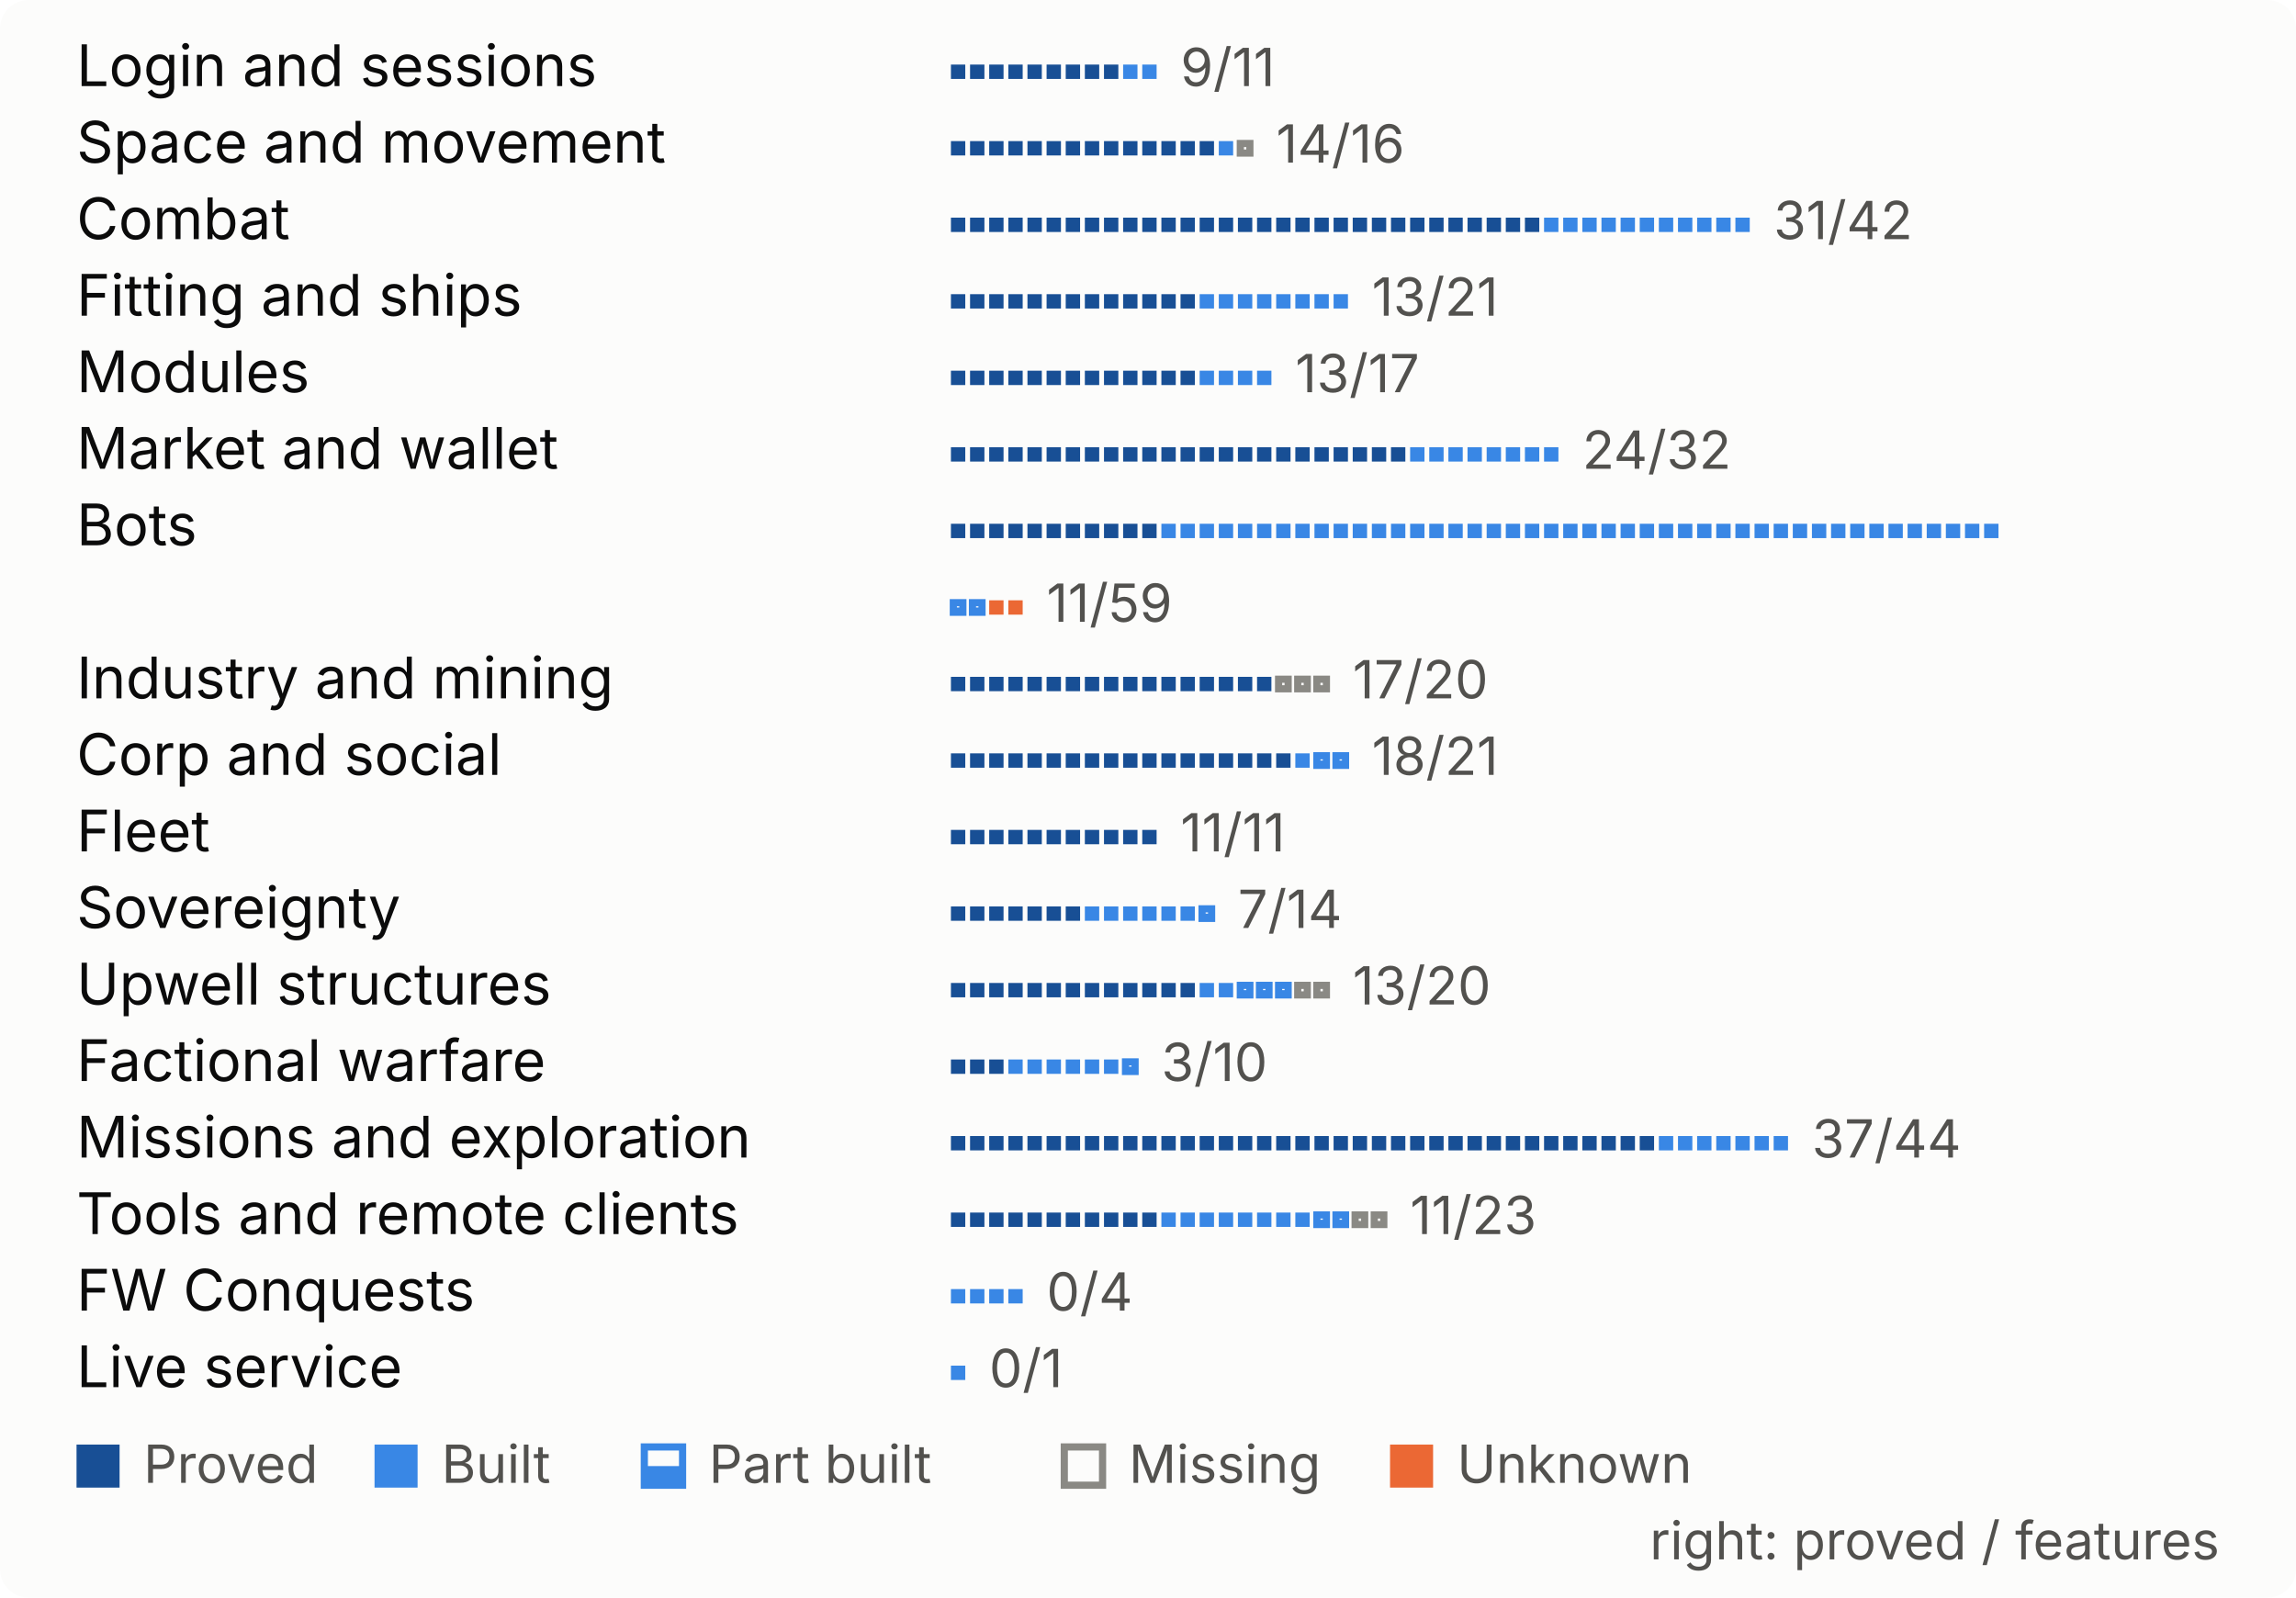
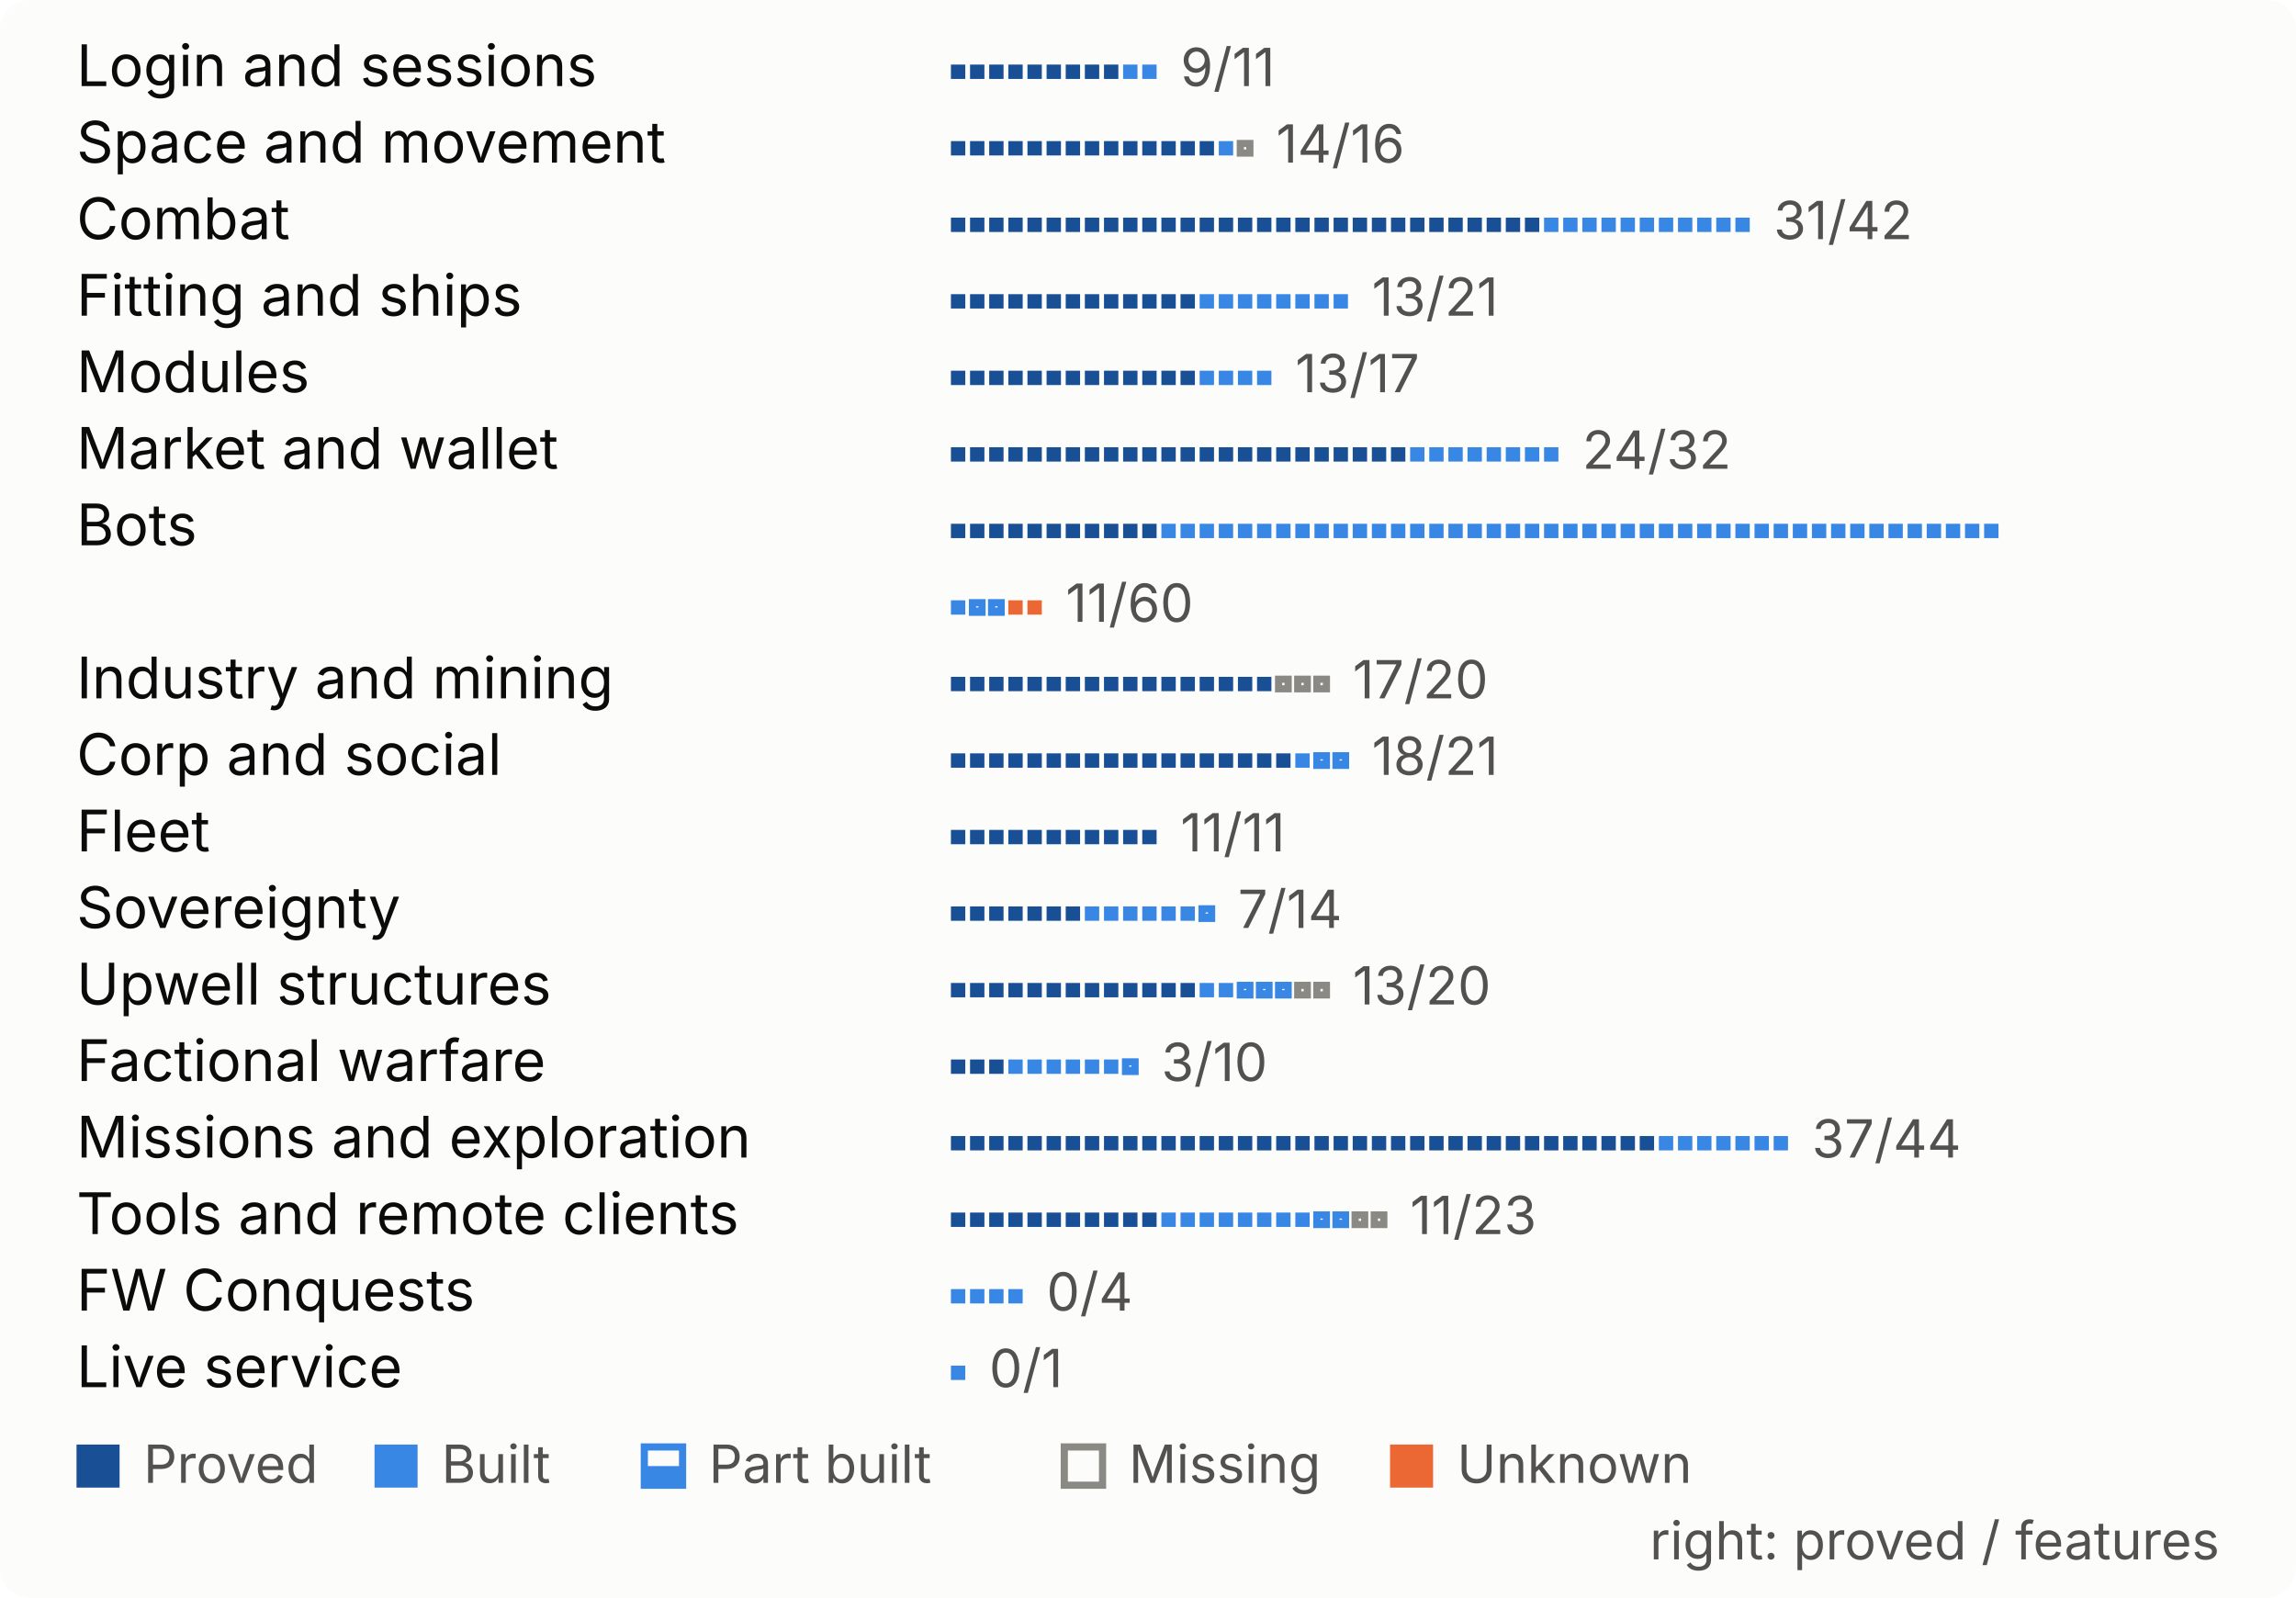
<svg xmlns="http://www.w3.org/2000/svg" width="480" height="334" viewBox="0 0 480 334" role="img" aria-label="Progress by system, one mark per feature">
  <style>
.bg{fill:#fcfcfb}.t{fill:#0b0b0b}.s{fill:#52514e}.rule{fill:#e1e0d9}
.proved{fill:#184f95}.built{fill:#3987e5}.unknown{fill:#eb6834}
.part-o{fill:none;stroke:#3987e5;stroke-width:1.5}.part-f{fill:#3987e5}
.missing{fill:none;stroke:#8a8984;stroke-width:1.5}
.pass{fill:#184f95}.fail{fill:#eb6834}.none{fill:none;stroke:#8a8984;stroke-width:1.5}
@media (prefers-color-scheme:dark){
.bg{fill:#1a1a19}.t{fill:#f0efec}.s{fill:#c3c2b7}.rule{fill:#383835}
.proved{fill:#86b6ef}.built{fill:#3987e5}.unknown{fill:#d95926}
.part-o{stroke:#3987e5}.part-f{fill:#3987e5}
.missing{stroke:#8d8c85}
.pass{fill:#86b6ef}.fail{fill:#d95926}.none{stroke:#8d8c85}
}
text{font-family:system-ui,-apple-system,"Segoe UI",sans-serif;font-size:12px}
.big{font-size:26px;font-weight:600}.b{font-weight:600}.xs{font-size:11px}
</style>
  <rect width="480" height="334" rx="6" class="bg" />
  <text x="16.0" y="18.0" class="t">Login and sessions</text>
  <rect x="198.8" y="13.5" width="3" height="3" class="proved" />
  <rect x="202.8" y="13.5" width="3" height="3" class="proved" />
  <rect x="206.8" y="13.5" width="3" height="3" class="proved" />
  <rect x="210.8" y="13.5" width="3" height="3" class="proved" />
  <rect x="214.8" y="13.5" width="3" height="3" class="proved" />
  <rect x="218.8" y="13.5" width="3" height="3" class="proved" />
  <rect x="222.8" y="13.5" width="3" height="3" class="proved" />
  <rect x="226.8" y="13.5" width="3" height="3" class="proved" />
  <rect x="230.8" y="13.5" width="3" height="3" class="proved" />
  <rect x="234.8" y="13.5" width="3" height="3" class="built" />
  <rect x="238.8" y="13.5" width="3" height="3" class="built" />
  <text x="246.8" y="18.0" class="s xs">9/11</text>
  <text x="16.0" y="34.0" class="t">Space and movement</text>
  <rect x="198.8" y="29.5" width="3" height="3" class="proved" />
  <rect x="202.8" y="29.5" width="3" height="3" class="proved" />
  <rect x="206.8" y="29.5" width="3" height="3" class="proved" />
  <rect x="210.8" y="29.5" width="3" height="3" class="proved" />
  <rect x="214.8" y="29.5" width="3" height="3" class="proved" />
  <rect x="218.8" y="29.5" width="3" height="3" class="proved" />
  <rect x="222.8" y="29.5" width="3" height="3" class="proved" />
  <rect x="226.8" y="29.5" width="3" height="3" class="proved" />
  <rect x="230.8" y="29.5" width="3" height="3" class="proved" />
  <rect x="234.8" y="29.5" width="3" height="3" class="proved" />
  <rect x="238.8" y="29.5" width="3" height="3" class="proved" />
  <rect x="242.8" y="29.5" width="3" height="3" class="proved" />
  <rect x="246.8" y="29.5" width="3" height="3" class="proved" />
  <rect x="250.8" y="29.5" width="3" height="3" class="proved" />
  <rect x="254.8" y="29.5" width="3" height="3" class="built" />
  <rect x="259.3" y="30.0" width="2" height="2" fill="none" class="missing" />
  <text x="266.8" y="34.0" class="s xs">14/16</text>
  <text x="16.0" y="50.0" class="t">Combat</text>
  <rect x="198.8" y="45.5" width="3" height="3" class="proved" />
  <rect x="202.8" y="45.5" width="3" height="3" class="proved" />
  <rect x="206.8" y="45.5" width="3" height="3" class="proved" />
  <rect x="210.8" y="45.5" width="3" height="3" class="proved" />
  <rect x="214.8" y="45.5" width="3" height="3" class="proved" />
  <rect x="218.8" y="45.5" width="3" height="3" class="proved" />
  <rect x="222.8" y="45.5" width="3" height="3" class="proved" />
  <rect x="226.8" y="45.5" width="3" height="3" class="proved" />
  <rect x="230.8" y="45.5" width="3" height="3" class="proved" />
  <rect x="234.8" y="45.5" width="3" height="3" class="proved" />
  <rect x="238.8" y="45.5" width="3" height="3" class="proved" />
  <rect x="242.8" y="45.5" width="3" height="3" class="proved" />
  <rect x="246.8" y="45.5" width="3" height="3" class="proved" />
  <rect x="250.8" y="45.5" width="3" height="3" class="proved" />
  <rect x="254.8" y="45.5" width="3" height="3" class="proved" />
  <rect x="258.8" y="45.5" width="3" height="3" class="proved" />
  <rect x="262.8" y="45.5" width="3" height="3" class="proved" />
  <rect x="266.8" y="45.5" width="3" height="3" class="proved" />
  <rect x="270.8" y="45.5" width="3" height="3" class="proved" />
  <rect x="274.8" y="45.5" width="3" height="3" class="proved" />
  <rect x="278.8" y="45.5" width="3" height="3" class="proved" />
  <rect x="282.8" y="45.5" width="3" height="3" class="proved" />
  <rect x="286.8" y="45.5" width="3" height="3" class="proved" />
  <rect x="290.8" y="45.5" width="3" height="3" class="proved" />
  <rect x="294.8" y="45.5" width="3" height="3" class="proved" />
  <rect x="298.8" y="45.5" width="3" height="3" class="proved" />
  <rect x="302.8" y="45.5" width="3" height="3" class="proved" />
  <rect x="306.8" y="45.5" width="3" height="3" class="proved" />
  <rect x="310.8" y="45.5" width="3" height="3" class="proved" />
  <rect x="314.8" y="45.5" width="3" height="3" class="proved" />
  <rect x="318.8" y="45.5" width="3" height="3" class="proved" />
  <rect x="322.8" y="45.5" width="3" height="3" class="built" />
  <rect x="326.8" y="45.5" width="3" height="3" class="built" />
  <rect x="330.8" y="45.5" width="3" height="3" class="built" />
  <rect x="334.8" y="45.5" width="3" height="3" class="built" />
  <rect x="338.8" y="45.5" width="3" height="3" class="built" />
  <rect x="342.8" y="45.5" width="3" height="3" class="built" />
  <rect x="346.8" y="45.5" width="3" height="3" class="built" />
  <rect x="350.8" y="45.5" width="3" height="3" class="built" />
  <rect x="354.8" y="45.5" width="3" height="3" class="built" />
  <rect x="358.8" y="45.5" width="3" height="3" class="built" />
  <rect x="362.8" y="45.5" width="3" height="3" class="built" />
  <text x="370.8" y="50.0" class="s xs">31/42</text>
  <text x="16.0" y="66.0" class="t">Fitting and ships</text>
  <rect x="198.8" y="61.5" width="3" height="3" class="proved" />
  <rect x="202.8" y="61.5" width="3" height="3" class="proved" />
  <rect x="206.8" y="61.5" width="3" height="3" class="proved" />
  <rect x="210.8" y="61.5" width="3" height="3" class="proved" />
  <rect x="214.8" y="61.5" width="3" height="3" class="proved" />
  <rect x="218.8" y="61.5" width="3" height="3" class="proved" />
  <rect x="222.8" y="61.5" width="3" height="3" class="proved" />
  <rect x="226.8" y="61.5" width="3" height="3" class="proved" />
  <rect x="230.8" y="61.5" width="3" height="3" class="proved" />
  <rect x="234.8" y="61.5" width="3" height="3" class="proved" />
  <rect x="238.8" y="61.5" width="3" height="3" class="proved" />
  <rect x="242.8" y="61.5" width="3" height="3" class="proved" />
  <rect x="246.8" y="61.5" width="3" height="3" class="proved" />
  <rect x="250.8" y="61.5" width="3" height="3" class="built" />
  <rect x="254.8" y="61.5" width="3" height="3" class="built" />
  <rect x="258.8" y="61.5" width="3" height="3" class="built" />
  <rect x="262.8" y="61.5" width="3" height="3" class="built" />
  <rect x="266.8" y="61.5" width="3" height="3" class="built" />
  <rect x="270.8" y="61.5" width="3" height="3" class="built" />
  <rect x="274.8" y="61.5" width="3" height="3" class="built" />
  <rect x="278.8" y="61.5" width="3" height="3" class="built" />
  <text x="286.8" y="66.0" class="s xs">13/21</text>
  <text x="16.0" y="82.0" class="t">Modules</text>
  <rect x="198.8" y="77.5" width="3" height="3" class="proved" />
  <rect x="202.8" y="77.5" width="3" height="3" class="proved" />
  <rect x="206.8" y="77.5" width="3" height="3" class="proved" />
  <rect x="210.8" y="77.5" width="3" height="3" class="proved" />
  <rect x="214.8" y="77.5" width="3" height="3" class="proved" />
  <rect x="218.8" y="77.5" width="3" height="3" class="proved" />
  <rect x="222.8" y="77.5" width="3" height="3" class="proved" />
  <rect x="226.8" y="77.5" width="3" height="3" class="proved" />
  <rect x="230.8" y="77.5" width="3" height="3" class="proved" />
  <rect x="234.8" y="77.5" width="3" height="3" class="proved" />
  <rect x="238.8" y="77.5" width="3" height="3" class="proved" />
  <rect x="242.8" y="77.5" width="3" height="3" class="proved" />
  <rect x="246.8" y="77.5" width="3" height="3" class="proved" />
  <rect x="250.8" y="77.5" width="3" height="3" class="built" />
  <rect x="254.8" y="77.5" width="3" height="3" class="built" />
  <rect x="258.8" y="77.5" width="3" height="3" class="built" />
  <rect x="262.8" y="77.5" width="3" height="3" class="built" />
  <text x="270.8" y="82.0" class="s xs">13/17</text>
  <text x="16.0" y="98.0" class="t">Market and wallet</text>
  <rect x="198.8" y="93.5" width="3" height="3" class="proved" />
  <rect x="202.8" y="93.5" width="3" height="3" class="proved" />
  <rect x="206.8" y="93.5" width="3" height="3" class="proved" />
  <rect x="210.8" y="93.5" width="3" height="3" class="proved" />
  <rect x="214.8" y="93.5" width="3" height="3" class="proved" />
  <rect x="218.8" y="93.5" width="3" height="3" class="proved" />
  <rect x="222.8" y="93.5" width="3" height="3" class="proved" />
  <rect x="226.8" y="93.5" width="3" height="3" class="proved" />
  <rect x="230.8" y="93.5" width="3" height="3" class="proved" />
  <rect x="234.8" y="93.5" width="3" height="3" class="proved" />
  <rect x="238.8" y="93.5" width="3" height="3" class="proved" />
  <rect x="242.8" y="93.5" width="3" height="3" class="proved" />
  <rect x="246.8" y="93.5" width="3" height="3" class="proved" />
  <rect x="250.8" y="93.5" width="3" height="3" class="proved" />
  <rect x="254.8" y="93.5" width="3" height="3" class="proved" />
  <rect x="258.8" y="93.5" width="3" height="3" class="proved" />
  <rect x="262.8" y="93.5" width="3" height="3" class="proved" />
  <rect x="266.8" y="93.5" width="3" height="3" class="proved" />
  <rect x="270.8" y="93.5" width="3" height="3" class="proved" />
  <rect x="274.8" y="93.5" width="3" height="3" class="proved" />
  <rect x="278.8" y="93.5" width="3" height="3" class="proved" />
  <rect x="282.8" y="93.5" width="3" height="3" class="proved" />
  <rect x="286.8" y="93.5" width="3" height="3" class="proved" />
  <rect x="290.8" y="93.5" width="3" height="3" class="proved" />
  <rect x="294.8" y="93.5" width="3" height="3" class="built" />
  <rect x="298.8" y="93.5" width="3" height="3" class="built" />
  <rect x="302.8" y="93.5" width="3" height="3" class="built" />
  <rect x="306.8" y="93.5" width="3" height="3" class="built" />
  <rect x="310.8" y="93.5" width="3" height="3" class="built" />
  <rect x="314.8" y="93.5" width="3" height="3" class="built" />
  <rect x="318.8" y="93.5" width="3" height="3" class="built" />
  <rect x="322.8" y="93.5" width="3" height="3" class="built" />
  <text x="330.8" y="98.0" class="s xs">24/32</text>
  <text x="16.0" y="114.0" class="t">Bots</text>
  <rect x="198.8" y="109.5" width="3" height="3" class="proved" />
  <rect x="202.8" y="109.5" width="3" height="3" class="proved" />
  <rect x="206.8" y="109.5" width="3" height="3" class="proved" />
  <rect x="210.8" y="109.5" width="3" height="3" class="proved" />
  <rect x="214.8" y="109.5" width="3" height="3" class="proved" />
  <rect x="218.8" y="109.5" width="3" height="3" class="proved" />
  <rect x="222.8" y="109.5" width="3" height="3" class="proved" />
  <rect x="226.8" y="109.5" width="3" height="3" class="proved" />
  <rect x="230.8" y="109.5" width="3" height="3" class="proved" />
  <rect x="234.8" y="109.5" width="3" height="3" class="proved" />
  <rect x="238.8" y="109.5" width="3" height="3" class="proved" />
  <rect x="242.8" y="109.5" width="3" height="3" class="built" />
  <rect x="246.8" y="109.5" width="3" height="3" class="built" />
  <rect x="250.8" y="109.5" width="3" height="3" class="built" />
  <rect x="254.8" y="109.5" width="3" height="3" class="built" />
  <rect x="258.8" y="109.5" width="3" height="3" class="built" />
  <rect x="262.8" y="109.5" width="3" height="3" class="built" />
  <rect x="266.8" y="109.5" width="3" height="3" class="built" />
  <rect x="270.8" y="109.5" width="3" height="3" class="built" />
  <rect x="274.8" y="109.5" width="3" height="3" class="built" />
  <rect x="278.8" y="109.5" width="3" height="3" class="built" />
  <rect x="282.8" y="109.5" width="3" height="3" class="built" />
  <rect x="286.8" y="109.5" width="3" height="3" class="built" />
  <rect x="290.8" y="109.5" width="3" height="3" class="built" />
  <rect x="294.8" y="109.5" width="3" height="3" class="built" />
  <rect x="298.8" y="109.5" width="3" height="3" class="built" />
  <rect x="302.8" y="109.5" width="3" height="3" class="built" />
  <rect x="306.8" y="109.5" width="3" height="3" class="built" />
  <rect x="310.8" y="109.5" width="3" height="3" class="built" />
  <rect x="314.8" y="109.5" width="3" height="3" class="built" />
  <rect x="318.8" y="109.5" width="3" height="3" class="built" />
  <rect x="322.8" y="109.5" width="3" height="3" class="built" />
  <rect x="326.8" y="109.5" width="3" height="3" class="built" />
  <rect x="330.8" y="109.5" width="3" height="3" class="built" />
  <rect x="334.8" y="109.5" width="3" height="3" class="built" />
  <rect x="338.8" y="109.5" width="3" height="3" class="built" />
  <rect x="342.8" y="109.5" width="3" height="3" class="built" />
  <rect x="346.8" y="109.5" width="3" height="3" class="built" />
  <rect x="350.8" y="109.5" width="3" height="3" class="built" />
  <rect x="354.8" y="109.5" width="3" height="3" class="built" />
  <rect x="358.8" y="109.5" width="3" height="3" class="built" />
  <rect x="362.8" y="109.5" width="3" height="3" class="built" />
  <rect x="366.8" y="109.5" width="3" height="3" class="built" />
  <rect x="370.8" y="109.5" width="3" height="3" class="built" />
  <rect x="374.8" y="109.5" width="3" height="3" class="built" />
  <rect x="378.8" y="109.5" width="3" height="3" class="built" />
  <rect x="382.8" y="109.5" width="3" height="3" class="built" />
  <rect x="386.8" y="109.5" width="3" height="3" class="built" />
  <rect x="390.8" y="109.5" width="3" height="3" class="built" />
  <rect x="394.8" y="109.5" width="3" height="3" class="built" />
  <rect x="398.8" y="109.5" width="3" height="3" class="built" />
  <rect x="402.8" y="109.5" width="3" height="3" class="built" />
  <rect x="406.8" y="109.5" width="3" height="3" class="built" />
  <rect x="410.8" y="109.5" width="3" height="3" class="built" />
  <rect x="414.8" y="109.5" width="3" height="3" class="built" />
-   <rect x="199.3" y="126.0" width="2" height="2" fill="none" class="part-o" />
-   <rect x="198.8" y="127.0" width="3" height="1.5" class="part-f" />
+   <rect x="198.8" y="125.5" width="3" height="3" class="built" />
  <rect x="203.3" y="126.0" width="2" height="2" fill="none" class="part-o" />
  <rect x="202.8" y="127.0" width="3" height="1.5" class="part-f" />
-   <rect x="206.8" y="125.5" width="3" height="3" class="unknown" />
+   <rect x="207.3" y="126.0" width="2" height="2" fill="none" class="part-o" />
+   <rect x="206.8" y="127.0" width="3" height="1.5" class="part-f" />
  <rect x="210.8" y="125.5" width="3" height="3" class="unknown" />
-   <text x="218.8" y="130.0" class="s xs">11/59</text>
+   <rect x="214.8" y="125.5" width="3" height="3" class="unknown" />
+   <text x="222.8" y="130.0" class="s xs">11/60</text>
  <text x="16.0" y="146.0" class="t">Industry and mining</text>
  <rect x="198.8" y="141.5" width="3" height="3" class="proved" />
  <rect x="202.8" y="141.5" width="3" height="3" class="proved" />
  <rect x="206.8" y="141.5" width="3" height="3" class="proved" />
  <rect x="210.8" y="141.5" width="3" height="3" class="proved" />
  <rect x="214.8" y="141.5" width="3" height="3" class="proved" />
  <rect x="218.8" y="141.5" width="3" height="3" class="proved" />
  <rect x="222.8" y="141.5" width="3" height="3" class="proved" />
  <rect x="226.8" y="141.5" width="3" height="3" class="proved" />
  <rect x="230.8" y="141.5" width="3" height="3" class="proved" />
  <rect x="234.8" y="141.5" width="3" height="3" class="proved" />
  <rect x="238.8" y="141.5" width="3" height="3" class="proved" />
  <rect x="242.8" y="141.5" width="3" height="3" class="proved" />
  <rect x="246.8" y="141.5" width="3" height="3" class="proved" />
  <rect x="250.8" y="141.5" width="3" height="3" class="proved" />
  <rect x="254.8" y="141.5" width="3" height="3" class="proved" />
  <rect x="258.8" y="141.5" width="3" height="3" class="proved" />
  <rect x="262.8" y="141.5" width="3" height="3" class="proved" />
  <rect x="267.3" y="142.0" width="2" height="2" fill="none" class="missing" />
  <rect x="271.3" y="142.0" width="2" height="2" fill="none" class="missing" />
  <rect x="275.3" y="142.0" width="2" height="2" fill="none" class="missing" />
  <text x="282.8" y="146.0" class="s xs">17/20</text>
  <text x="16.0" y="162.0" class="t">Corp and social</text>
  <rect x="198.8" y="157.5" width="3" height="3" class="proved" />
  <rect x="202.8" y="157.5" width="3" height="3" class="proved" />
  <rect x="206.8" y="157.5" width="3" height="3" class="proved" />
  <rect x="210.8" y="157.5" width="3" height="3" class="proved" />
  <rect x="214.8" y="157.5" width="3" height="3" class="proved" />
  <rect x="218.8" y="157.5" width="3" height="3" class="proved" />
  <rect x="222.8" y="157.5" width="3" height="3" class="proved" />
  <rect x="226.8" y="157.5" width="3" height="3" class="proved" />
  <rect x="230.8" y="157.5" width="3" height="3" class="proved" />
  <rect x="234.8" y="157.5" width="3" height="3" class="proved" />
  <rect x="238.8" y="157.5" width="3" height="3" class="proved" />
  <rect x="242.8" y="157.5" width="3" height="3" class="proved" />
  <rect x="246.8" y="157.5" width="3" height="3" class="proved" />
  <rect x="250.8" y="157.5" width="3" height="3" class="proved" />
  <rect x="254.8" y="157.5" width="3" height="3" class="proved" />
  <rect x="258.8" y="157.5" width="3" height="3" class="proved" />
  <rect x="262.8" y="157.5" width="3" height="3" class="proved" />
  <rect x="266.8" y="157.5" width="3" height="3" class="proved" />
  <rect x="270.8" y="157.5" width="3" height="3" class="built" />
  <rect x="275.3" y="158.0" width="2" height="2" fill="none" class="part-o" />
  <rect x="274.8" y="159.0" width="3" height="1.5" class="part-f" />
  <rect x="279.3" y="158.0" width="2" height="2" fill="none" class="part-o" />
  <rect x="278.8" y="159.0" width="3" height="1.5" class="part-f" />
  <text x="286.8" y="162.0" class="s xs">18/21</text>
  <text x="16.0" y="178.0" class="t">Fleet</text>
  <rect x="198.8" y="173.5" width="3" height="3" class="proved" />
  <rect x="202.8" y="173.5" width="3" height="3" class="proved" />
  <rect x="206.8" y="173.5" width="3" height="3" class="proved" />
  <rect x="210.8" y="173.5" width="3" height="3" class="proved" />
  <rect x="214.8" y="173.5" width="3" height="3" class="proved" />
  <rect x="218.8" y="173.5" width="3" height="3" class="proved" />
  <rect x="222.8" y="173.5" width="3" height="3" class="proved" />
  <rect x="226.8" y="173.5" width="3" height="3" class="proved" />
  <rect x="230.8" y="173.5" width="3" height="3" class="proved" />
  <rect x="234.8" y="173.5" width="3" height="3" class="proved" />
  <rect x="238.8" y="173.5" width="3" height="3" class="proved" />
  <text x="246.8" y="178.0" class="s xs">11/11</text>
  <text x="16.0" y="194.0" class="t">Sovereignty</text>
  <rect x="198.8" y="189.5" width="3" height="3" class="proved" />
  <rect x="202.8" y="189.5" width="3" height="3" class="proved" />
  <rect x="206.8" y="189.5" width="3" height="3" class="proved" />
  <rect x="210.8" y="189.5" width="3" height="3" class="proved" />
  <rect x="214.8" y="189.5" width="3" height="3" class="proved" />
  <rect x="218.8" y="189.5" width="3" height="3" class="proved" />
  <rect x="222.8" y="189.5" width="3" height="3" class="proved" />
  <rect x="226.8" y="189.5" width="3" height="3" class="built" />
  <rect x="230.8" y="189.5" width="3" height="3" class="built" />
  <rect x="234.8" y="189.5" width="3" height="3" class="built" />
  <rect x="238.8" y="189.5" width="3" height="3" class="built" />
  <rect x="242.8" y="189.5" width="3" height="3" class="built" />
  <rect x="246.8" y="189.5" width="3" height="3" class="built" />
  <rect x="251.3" y="190.0" width="2" height="2" fill="none" class="part-o" />
  <rect x="250.8" y="191.0" width="3" height="1.5" class="part-f" />
  <text x="258.8" y="194.0" class="s xs">7/14</text>
  <text x="16.0" y="210.0" class="t">Upwell structures</text>
  <rect x="198.8" y="205.5" width="3" height="3" class="proved" />
  <rect x="202.8" y="205.5" width="3" height="3" class="proved" />
  <rect x="206.8" y="205.5" width="3" height="3" class="proved" />
  <rect x="210.8" y="205.5" width="3" height="3" class="proved" />
  <rect x="214.8" y="205.5" width="3" height="3" class="proved" />
  <rect x="218.8" y="205.5" width="3" height="3" class="proved" />
  <rect x="222.8" y="205.5" width="3" height="3" class="proved" />
  <rect x="226.8" y="205.5" width="3" height="3" class="proved" />
  <rect x="230.8" y="205.5" width="3" height="3" class="proved" />
  <rect x="234.8" y="205.5" width="3" height="3" class="proved" />
  <rect x="238.8" y="205.5" width="3" height="3" class="proved" />
  <rect x="242.8" y="205.5" width="3" height="3" class="proved" />
  <rect x="246.8" y="205.5" width="3" height="3" class="proved" />
  <rect x="250.8" y="205.5" width="3" height="3" class="built" />
  <rect x="254.8" y="205.5" width="3" height="3" class="built" />
  <rect x="259.3" y="206.0" width="2" height="2" fill="none" class="part-o" />
  <rect x="258.8" y="207.0" width="3" height="1.5" class="part-f" />
  <rect x="263.3" y="206.0" width="2" height="2" fill="none" class="part-o" />
  <rect x="262.8" y="207.0" width="3" height="1.5" class="part-f" />
  <rect x="267.3" y="206.0" width="2" height="2" fill="none" class="part-o" />
  <rect x="266.8" y="207.0" width="3" height="1.5" class="part-f" />
  <rect x="271.3" y="206.0" width="2" height="2" fill="none" class="missing" />
  <rect x="275.3" y="206.0" width="2" height="2" fill="none" class="missing" />
  <text x="282.8" y="210.0" class="s xs">13/20</text>
  <text x="16.0" y="226.0" class="t">Factional warfare</text>
  <rect x="198.8" y="221.5" width="3" height="3" class="proved" />
  <rect x="202.8" y="221.5" width="3" height="3" class="proved" />
  <rect x="206.8" y="221.5" width="3" height="3" class="proved" />
  <rect x="210.8" y="221.5" width="3" height="3" class="built" />
  <rect x="214.8" y="221.5" width="3" height="3" class="built" />
  <rect x="218.8" y="221.5" width="3" height="3" class="built" />
  <rect x="222.8" y="221.5" width="3" height="3" class="built" />
  <rect x="226.8" y="221.5" width="3" height="3" class="built" />
  <rect x="230.8" y="221.5" width="3" height="3" class="built" />
  <rect x="235.3" y="222.0" width="2" height="2" fill="none" class="part-o" />
  <rect x="234.8" y="223.0" width="3" height="1.5" class="part-f" />
  <text x="242.8" y="226.0" class="s xs">3/10</text>
  <text x="16.0" y="242.0" class="t">Missions and exploration</text>
  <rect x="198.8" y="237.5" width="3" height="3" class="proved" />
  <rect x="202.8" y="237.5" width="3" height="3" class="proved" />
  <rect x="206.8" y="237.5" width="3" height="3" class="proved" />
  <rect x="210.8" y="237.5" width="3" height="3" class="proved" />
  <rect x="214.8" y="237.5" width="3" height="3" class="proved" />
  <rect x="218.8" y="237.5" width="3" height="3" class="proved" />
  <rect x="222.8" y="237.5" width="3" height="3" class="proved" />
  <rect x="226.8" y="237.5" width="3" height="3" class="proved" />
  <rect x="230.8" y="237.5" width="3" height="3" class="proved" />
  <rect x="234.8" y="237.5" width="3" height="3" class="proved" />
  <rect x="238.8" y="237.5" width="3" height="3" class="proved" />
  <rect x="242.8" y="237.5" width="3" height="3" class="proved" />
  <rect x="246.8" y="237.5" width="3" height="3" class="proved" />
  <rect x="250.8" y="237.5" width="3" height="3" class="proved" />
  <rect x="254.8" y="237.5" width="3" height="3" class="proved" />
  <rect x="258.8" y="237.5" width="3" height="3" class="proved" />
  <rect x="262.8" y="237.5" width="3" height="3" class="proved" />
  <rect x="266.8" y="237.5" width="3" height="3" class="proved" />
  <rect x="270.8" y="237.5" width="3" height="3" class="proved" />
  <rect x="274.8" y="237.5" width="3" height="3" class="proved" />
  <rect x="278.8" y="237.5" width="3" height="3" class="proved" />
  <rect x="282.8" y="237.5" width="3" height="3" class="proved" />
  <rect x="286.8" y="237.5" width="3" height="3" class="proved" />
  <rect x="290.8" y="237.5" width="3" height="3" class="proved" />
  <rect x="294.8" y="237.5" width="3" height="3" class="proved" />
  <rect x="298.8" y="237.5" width="3" height="3" class="proved" />
  <rect x="302.8" y="237.5" width="3" height="3" class="proved" />
  <rect x="306.8" y="237.5" width="3" height="3" class="proved" />
  <rect x="310.8" y="237.5" width="3" height="3" class="proved" />
  <rect x="314.8" y="237.5" width="3" height="3" class="proved" />
  <rect x="318.8" y="237.5" width="3" height="3" class="proved" />
  <rect x="322.8" y="237.5" width="3" height="3" class="proved" />
  <rect x="326.8" y="237.5" width="3" height="3" class="proved" />
  <rect x="330.8" y="237.5" width="3" height="3" class="proved" />
  <rect x="334.8" y="237.5" width="3" height="3" class="proved" />
  <rect x="338.8" y="237.5" width="3" height="3" class="proved" />
  <rect x="342.8" y="237.5" width="3" height="3" class="proved" />
  <rect x="346.8" y="237.5" width="3" height="3" class="built" />
  <rect x="350.8" y="237.5" width="3" height="3" class="built" />
  <rect x="354.8" y="237.5" width="3" height="3" class="built" />
  <rect x="358.8" y="237.5" width="3" height="3" class="built" />
  <rect x="362.8" y="237.5" width="3" height="3" class="built" />
  <rect x="366.8" y="237.5" width="3" height="3" class="built" />
  <rect x="370.8" y="237.5" width="3" height="3" class="built" />
  <text x="378.8" y="242.0" class="s xs">37/44</text>
  <text x="16.0" y="258.0" class="t">Tools and remote clients</text>
  <rect x="198.8" y="253.5" width="3" height="3" class="proved" />
  <rect x="202.8" y="253.5" width="3" height="3" class="proved" />
  <rect x="206.8" y="253.5" width="3" height="3" class="proved" />
  <rect x="210.8" y="253.5" width="3" height="3" class="proved" />
  <rect x="214.8" y="253.5" width="3" height="3" class="proved" />
  <rect x="218.8" y="253.5" width="3" height="3" class="proved" />
  <rect x="222.8" y="253.5" width="3" height="3" class="proved" />
  <rect x="226.8" y="253.5" width="3" height="3" class="proved" />
  <rect x="230.8" y="253.5" width="3" height="3" class="proved" />
  <rect x="234.8" y="253.5" width="3" height="3" class="proved" />
  <rect x="238.8" y="253.5" width="3" height="3" class="proved" />
  <rect x="242.8" y="253.5" width="3" height="3" class="built" />
  <rect x="246.8" y="253.5" width="3" height="3" class="built" />
  <rect x="250.8" y="253.5" width="3" height="3" class="built" />
  <rect x="254.8" y="253.5" width="3" height="3" class="built" />
  <rect x="258.8" y="253.5" width="3" height="3" class="built" />
  <rect x="262.8" y="253.5" width="3" height="3" class="built" />
  <rect x="266.8" y="253.5" width="3" height="3" class="built" />
  <rect x="270.8" y="253.5" width="3" height="3" class="built" />
  <rect x="275.3" y="254.0" width="2" height="2" fill="none" class="part-o" />
  <rect x="274.8" y="255.0" width="3" height="1.5" class="part-f" />
  <rect x="279.3" y="254.0" width="2" height="2" fill="none" class="part-o" />
  <rect x="278.8" y="255.0" width="3" height="1.5" class="part-f" />
  <rect x="283.3" y="254.0" width="2" height="2" fill="none" class="missing" />
  <rect x="287.3" y="254.0" width="2" height="2" fill="none" class="missing" />
  <text x="294.8" y="258.0" class="s xs">11/23</text>
  <text x="16.0" y="274.0" class="t">FW Conquests</text>
  <rect x="198.8" y="269.5" width="3" height="3" class="built" />
  <rect x="202.8" y="269.5" width="3" height="3" class="built" />
  <rect x="206.8" y="269.5" width="3" height="3" class="built" />
  <rect x="210.8" y="269.5" width="3" height="3" class="built" />
  <text x="218.8" y="274.0" class="s xs">0/4</text>
  <text x="16.0" y="290.0" class="t">Live service</text>
  <rect x="198.8" y="285.5" width="3" height="3" class="built" />
  <text x="206.8" y="290.0" class="s xs">0/1</text>
  <rect x="16.0" y="302.0" width="9" height="9" class="proved" />
  <text x="30.0" y="310.0" class="s xs">Proved</text>
  <rect x="78.3" y="302.0" width="9" height="9" class="built" />
  <text x="92.3" y="310.0" class="s xs">Built</text>
  <rect x="134.7" y="302.5" width="8" height="8" fill="none" class="part-o" />
  <rect x="134.2" y="306.5" width="9" height="4.5" class="part-f" />
  <text x="148.2" y="310.0" class="s xs">Part built</text>
  <rect x="222.5" y="302.5" width="8" height="8" fill="none" class="missing" />
  <text x="236.0" y="310.0" class="s xs">Missing</text>
  <rect x="290.6" y="302.0" width="9" height="9" class="unknown" />
  <text x="304.6" y="310.0" class="s xs">Unknown</text>
  <text x="464.0" y="326.0" class="s xs" text-anchor="end">right: proved / features</text>
</svg>
